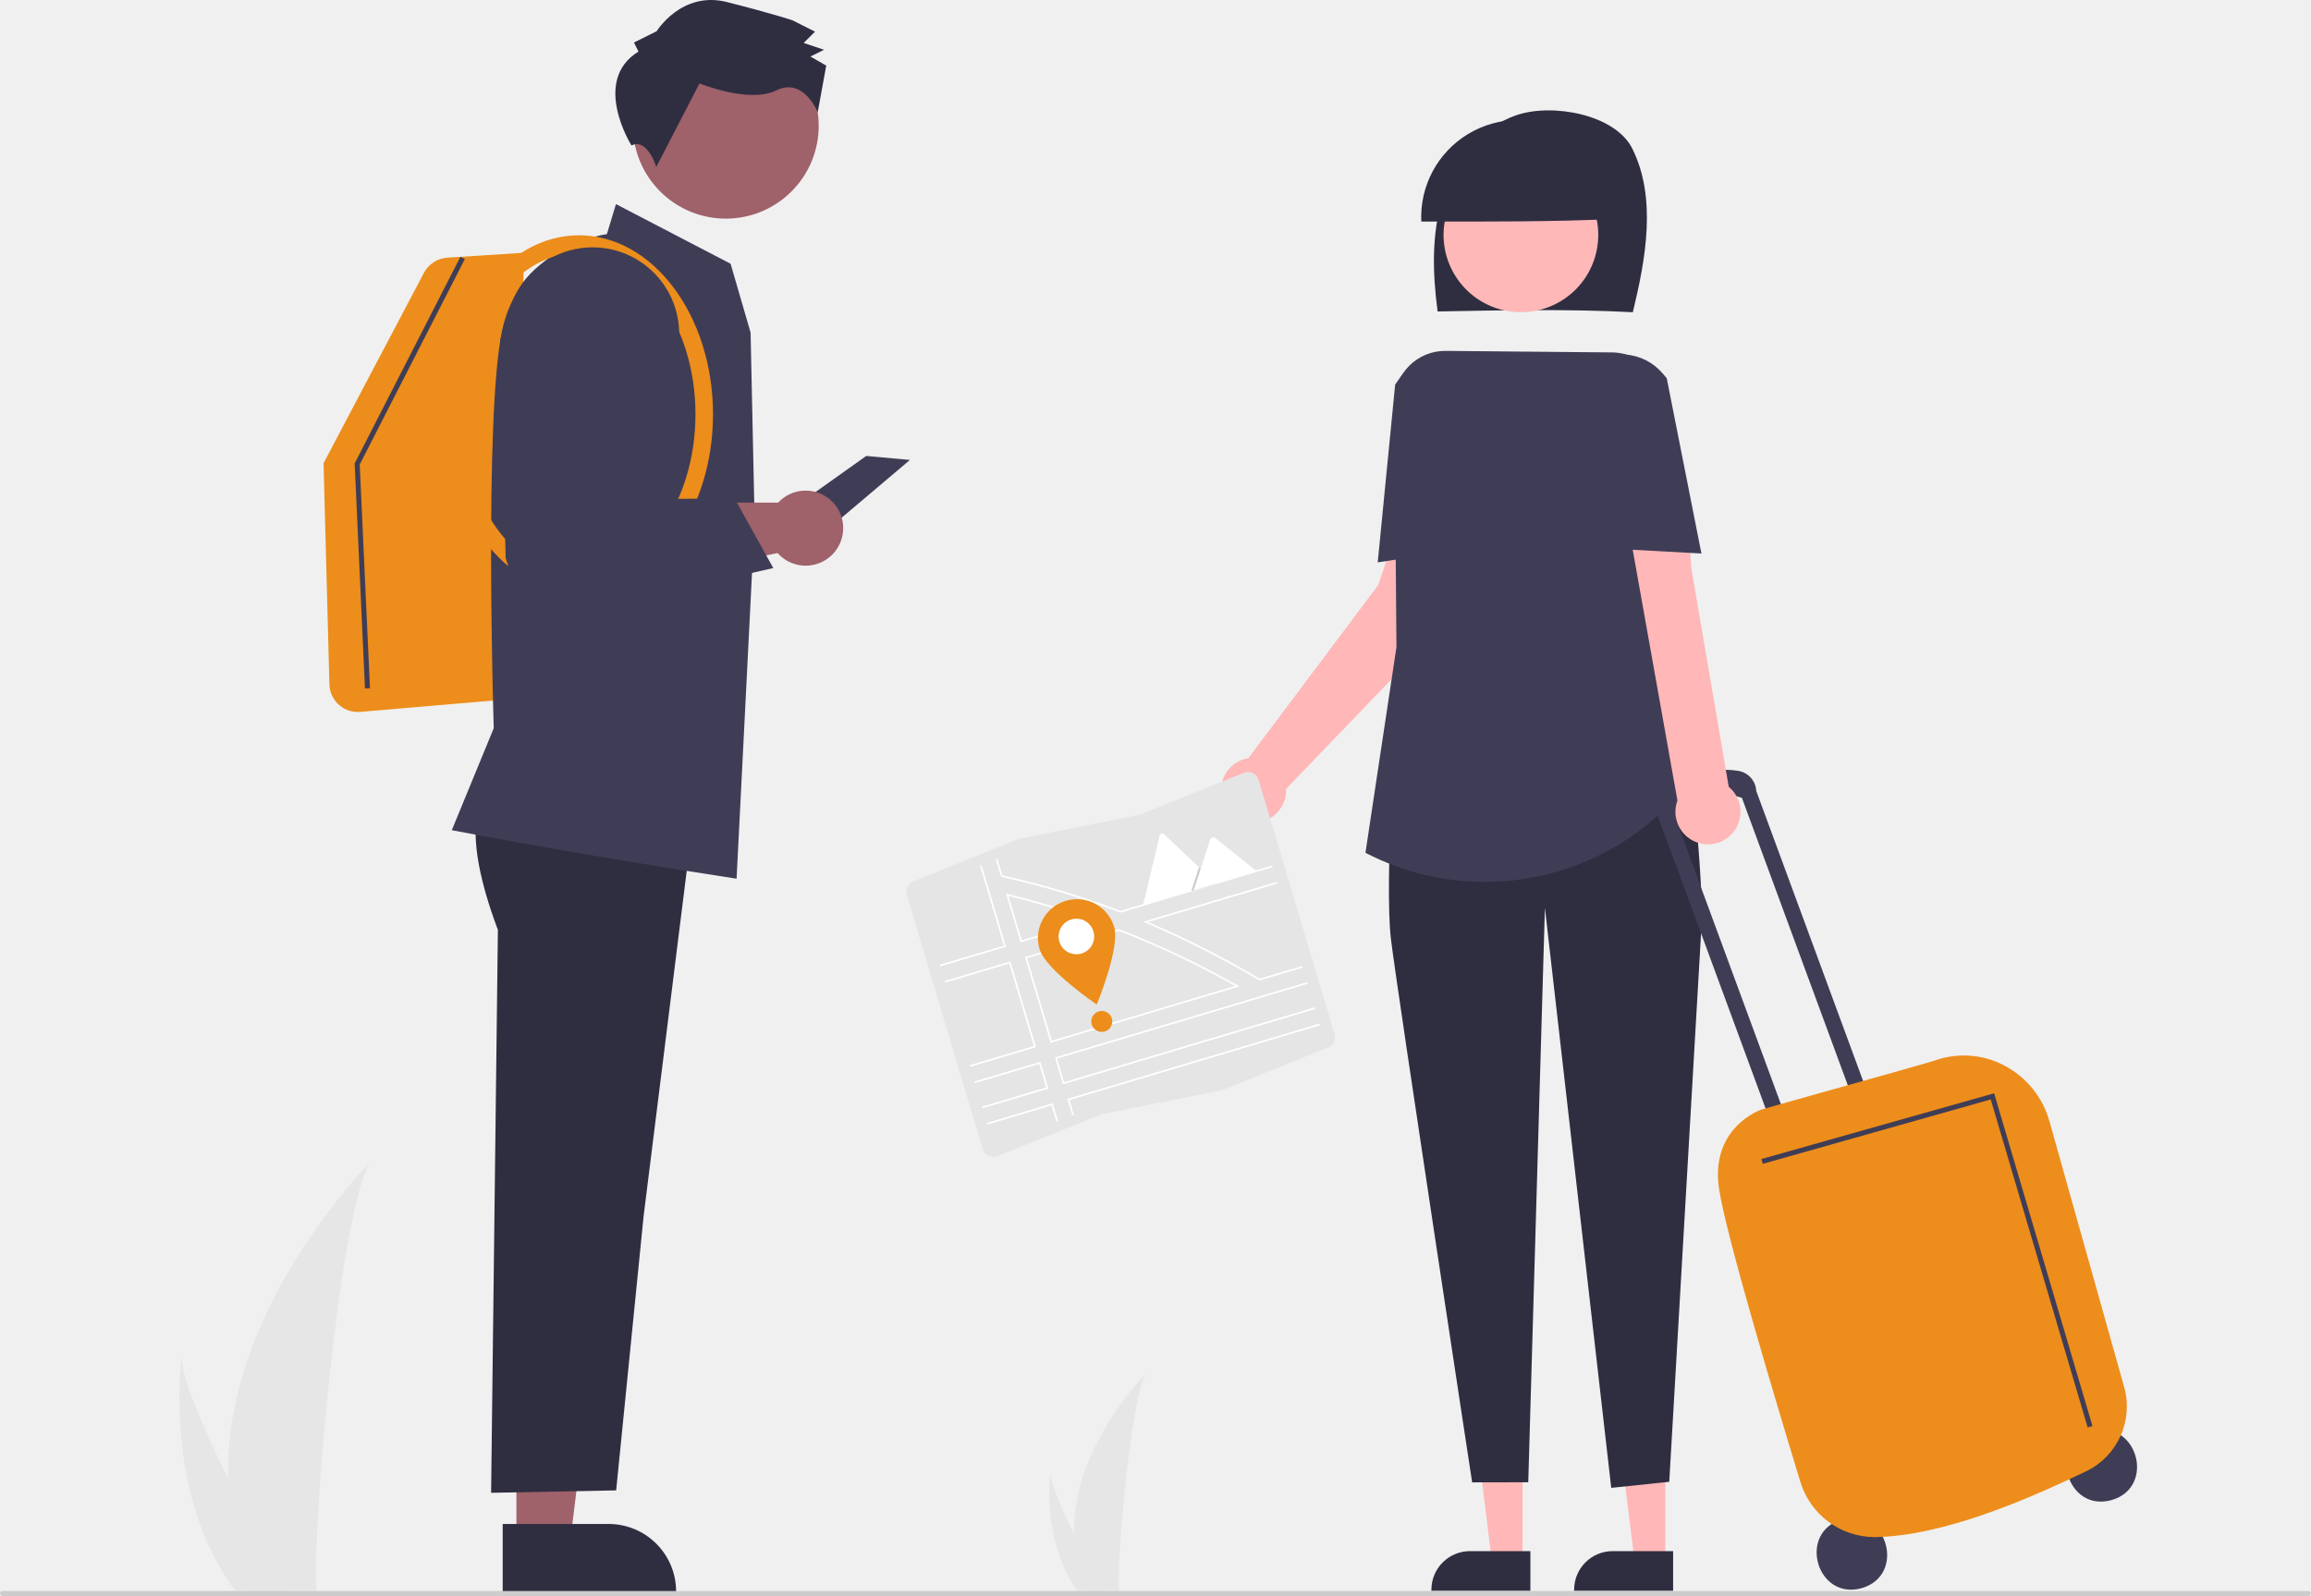
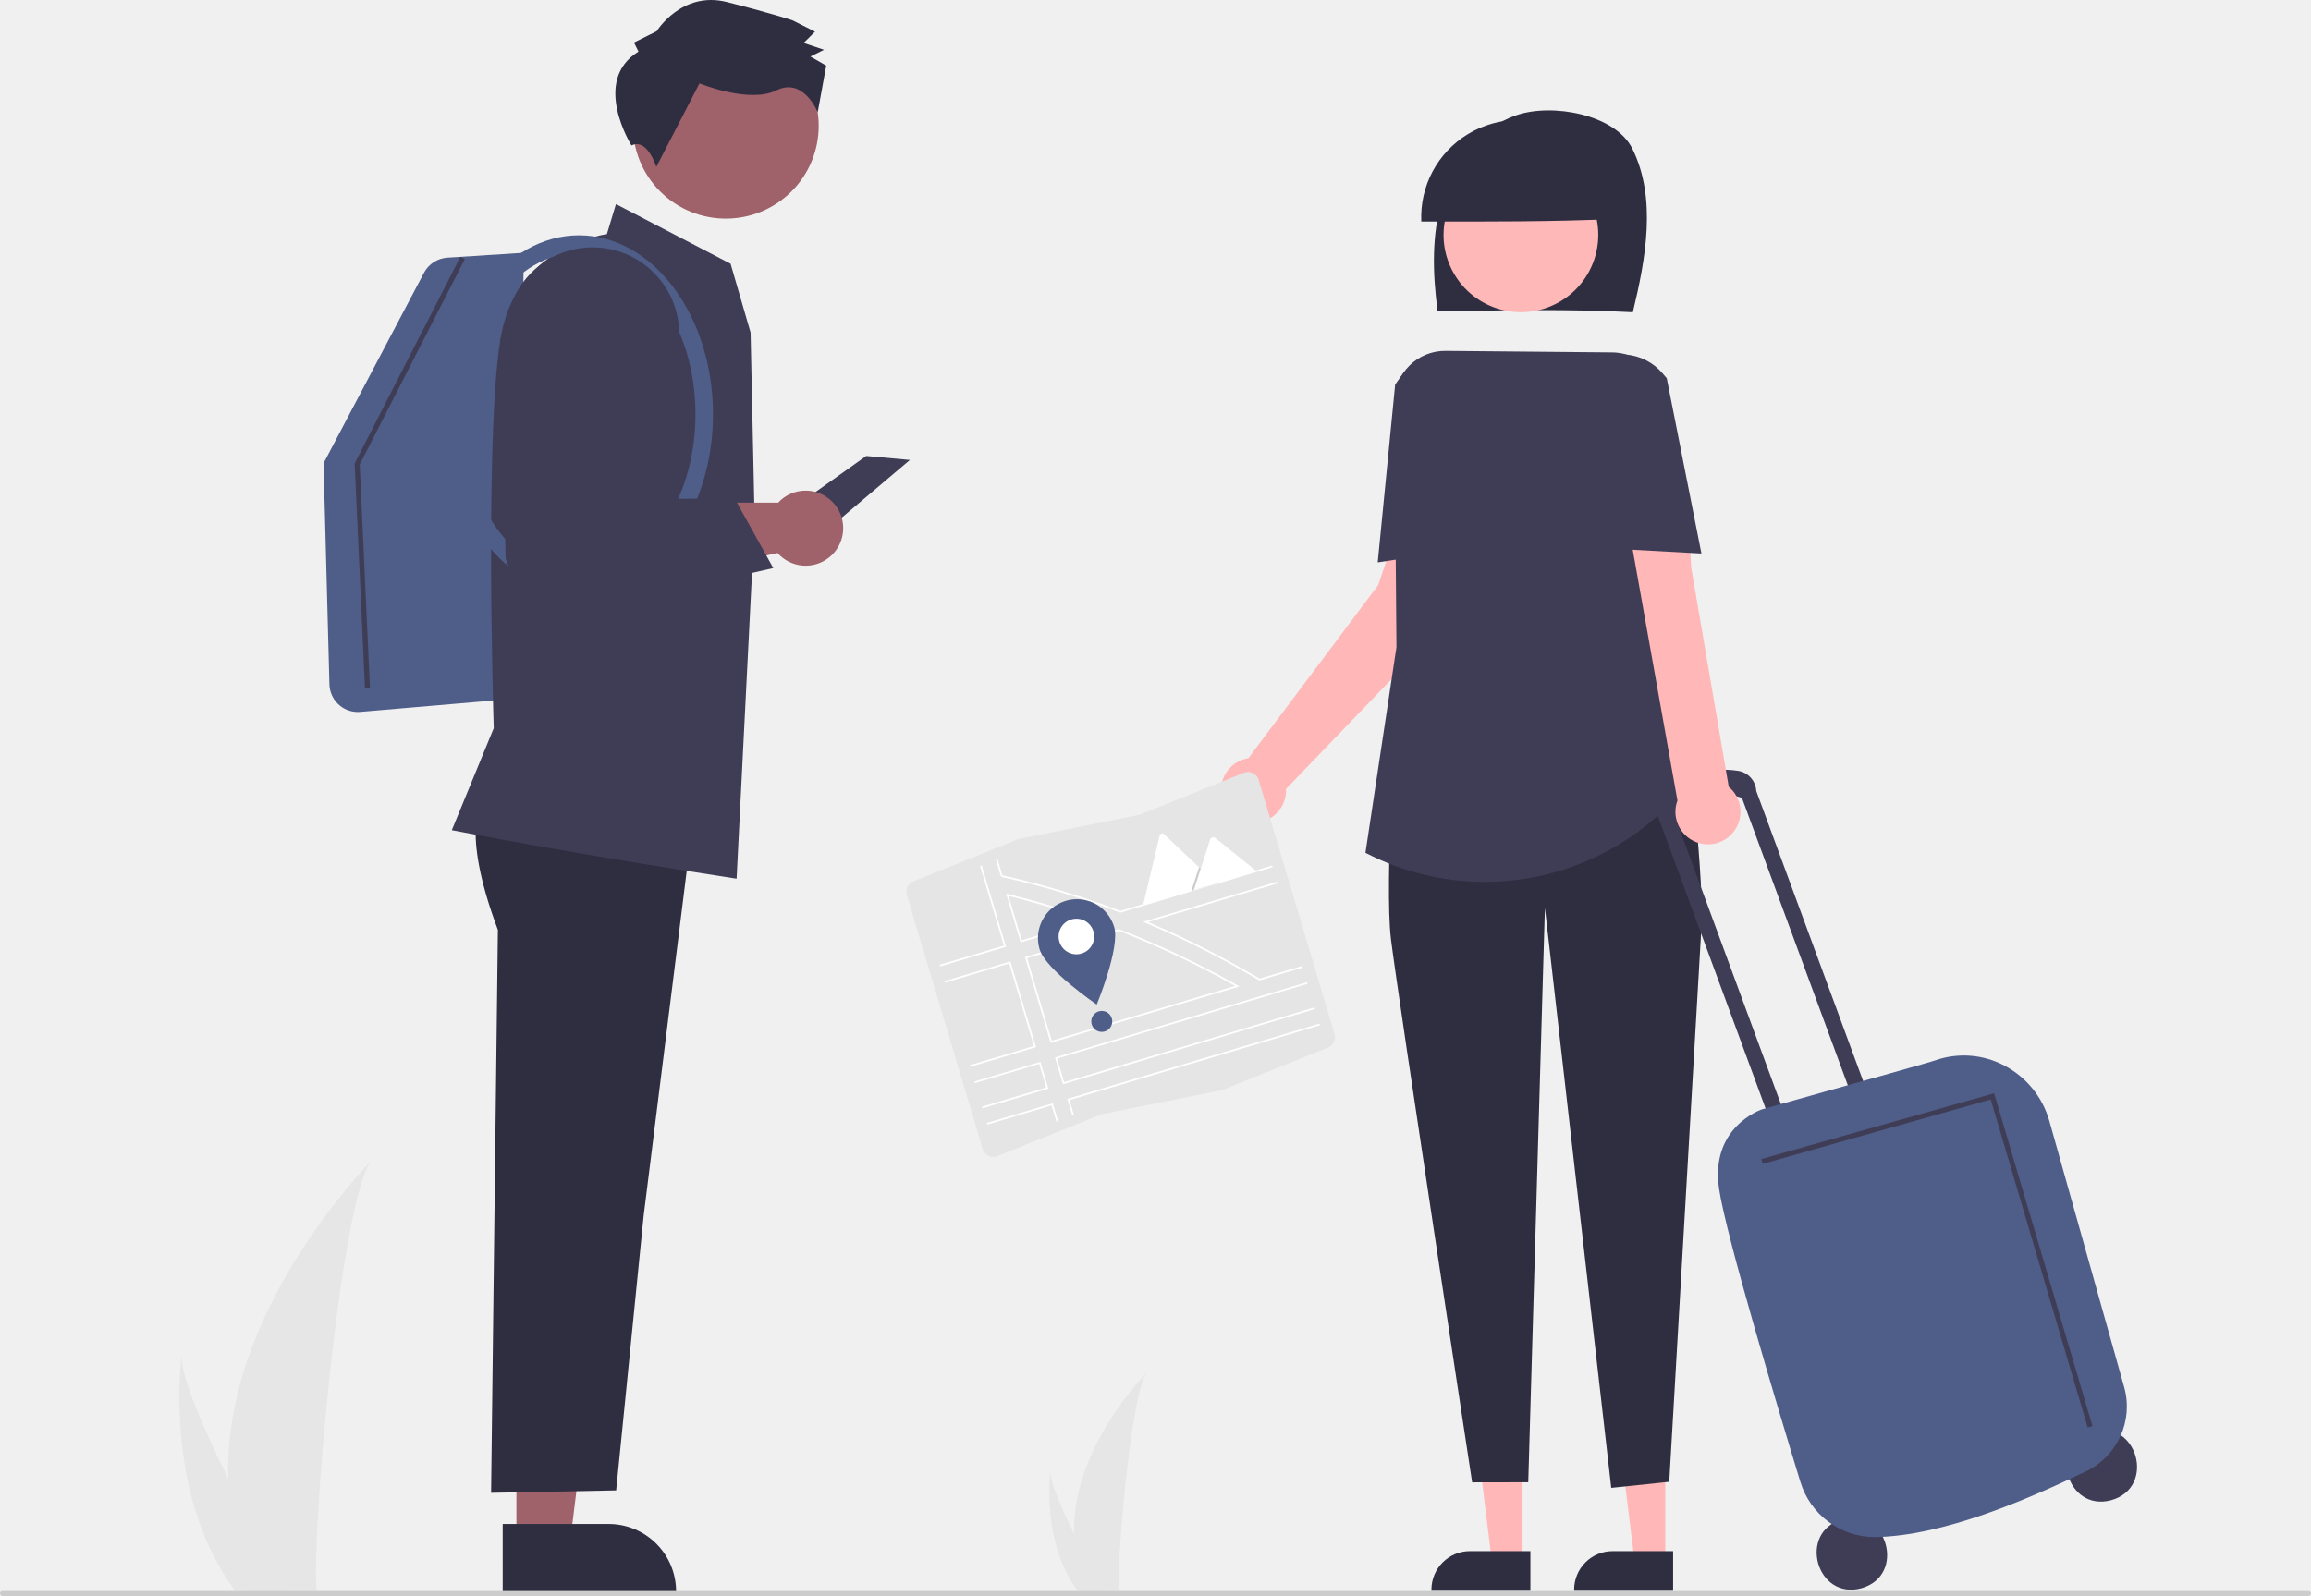
<svg xmlns="http://www.w3.org/2000/svg" id="ff6927f3-e348-4109-ae53-809eb073dcca" data-name="Layer 1" width="923" height="637.605" viewBox="0 0 923 637.605">
  <path id="e8d007e8-8581-4ac8-8421-0613b3e5935f" data-name="Path 133" d="M229.669,722.035a158.394,158.394,0,0,0,7.4,43.785c.1.329.211.653.319.982h27.613c-.029-.295-.059-.624-.088-.982-1.841-21.166,8.677-148.453,21.369-170.483C285.17,597.124,227.528,654.781,229.669,722.035Z" transform="translate(-138.5 -131.1977)" fill="#e6e6e6" />
  <path id="f8d01cab-c1a6-42c6-a30a-ae051f1ede34" data-name="Path 134" d="M231.741,765.82c.231.329.471.658.717.982h20.716c-.157-.28-.339-.609-.55-.982-3.422-6.176-13.551-24.642-22.953-43.785-10.1-20.572-19.374-41.924-18.593-49.652C210.836,674.125,203.844,727.259,231.741,765.82Z" transform="translate(-138.5 -131.1977)" fill="#e6e6e6" />
  <path id="fd51cc05-38fd-444b-9e70-38f0335b4e21" data-name="Path 133" d="M567.519,744.058a80.473,80.473,0,0,0,3.76,22.245c.051.167.107.332.162.499H585.47c-.015-.15-.03-.317-.045-.499-.935-10.754,4.408-75.423,10.857-86.616C595.717,680.596,566.431,709.889,567.519,744.058Z" transform="translate(-138.5 -131.1977)" fill="#e6e6e6" />
  <path id="ef6d185a-ee65-40f0-bfea-de8a051c0d9b" data-name="Path 134" d="M568.572,766.303c.117.167.239.334.364.499h10.525c-.08-.142-.172-.309-.279-.499-1.739-3.138-6.885-12.52-11.662-22.245-5.131-10.452-9.843-21.3-9.446-25.226C557.951,719.717,554.399,746.712,568.572,766.303Z" transform="translate(-138.5 -131.1977)" fill="#e6e6e6" />
  <polygon points="345.964 182.157 310.254 207.557 332.474 209.937 363.424 183.747 345.964 182.157" fill="#3f3d56" />
  <polygon points="206.253 615.845 227.731 615.844 237.949 533 206.249 533.001 206.253 615.845" fill="#9f616a" />
  <path d="M339.274,740.031l42.298-.002h.002a26.957,26.957,0,0,1,26.956,26.955v.876l-69.254.003Z" transform="translate(-138.5 -131.1977)" fill="#2f2e41" />
  <path d="M331.25,451.143s-9.308,10.522,6.105,51.539l-2.715,224.902,49.95-.974,10.98-109.706,19.99-160.092Z" transform="translate(-138.5 -131.1977)" fill="#2f2e41" />
-   <path d="M281.379,415.64a11.344,11.344,0,0,1-11.31-11.042l-2.344-88.338,40.109-76.093a11.412,11.412,0,0,1,9.307-6.03l30.566-1.962-2.639,178.065-62.695,5.358Q281.874,415.64,281.379,415.64Z" transform="translate(-138.5 -131.1977)" fill="#ed8d1b" />
+   <path d="M281.379,415.64a11.344,11.344,0,0,1-11.31-11.042l-2.344-88.338,40.109-76.093a11.412,11.412,0,0,1,9.307-6.03l30.566-1.962-2.639,178.065-62.695,5.358Q281.874,415.64,281.379,415.64Z" transform="translate(-138.5 -131.1977)" fill="#4f5d89" />
  <path d="M432.691,482.237l-.547-.084c-63.9-9.746-112.12-19.088-112.599-19.182l-.599-.116,16.751-40.742c-.132-4.257-3.758-123.808,3.183-158.156,6.72-33.251,38.394-38.7,42.003-39.213l3.624-12.008,45.787,23.826,7.986,27.484,1.622,75.327Z" transform="translate(-138.5 -131.1977)" fill="#3f3d56" />
-   <path d="M369.768,368.198c-29.5,0-53.5-32.075-53.5-71.5s24-71.5,53.5-71.5,53.5,32.075,53.5,71.5S399.268,368.198,369.768,368.198Zm0-136c-25.64,0-46.5,28.935-46.5,64.5s20.86,64.5,46.5,64.5,46.5-28.935,46.5-64.5S395.408,232.198,369.768,232.198Z" transform="translate(-138.5 -131.1977)" fill="#ed8d1b" />
+   <path d="M369.768,368.198c-29.5,0-53.5-32.075-53.5-71.5s24-71.5,53.5-71.5,53.5,32.075,53.5,71.5S399.268,368.198,369.768,368.198Zm0-136c-25.64,0-46.5,28.935-46.5,64.5s20.86,64.5,46.5,64.5,46.5-28.935,46.5-64.5S395.408,232.198,369.768,232.198Z" transform="translate(-138.5 -131.1977)" fill="#4f5d89" />
  <path d="M460.268,327.198a14.942,14.942,0,0,0-10.977,4.801H372.33l-28.19,6.001,4.628,35.699,100.281-21.567a14.994,14.994,0,1,0,11.219-24.933Z" transform="translate(-138.5 -131.1977)" fill="#9f616a" />
  <circle cx="428.39" cy="181.45" r="37.091" transform="translate(-141.332 224.8653) rotate(-45)" fill="#9f616a" />
  <path d="M393.505,151.798l-1.798-3.619,9.048-4.495s9.981-16.241,28.043-11.677,26.188,7.295,26.188,7.295l9.025,4.541-4.53,4.507,8.126,2.732-5.429,2.697,6.316,3.631-3.4,18.611s-5.648-14.116-16.505-8.722-30.717-2.789-30.717-2.789L400.618,197.902s-3.559-11.705-9.906-8.584C390.712,189.318,374.499,163.497,393.505,151.798Z" transform="translate(-138.5 -131.1977)" fill="#2f2e41" />
  <path d="M715.793,380.146l-1.585-29.734-16-13-9.269,27.534-51.843,69.143a12.993,12.993,0,1,0,15.049,12.823c0-.175-.019-.345-.026-.518Z" transform="translate(-138.5 -131.1977)" fill="#ffb7b7" />
  <polygon points="608.103 623.687 595.844 623.686 590.011 576.398 608.105 576.399 608.103 623.687" fill="#ffb7b7" />
  <path d="M749.73,766.768l-39.531-.001v-.5a15.387,15.387,0,0,1,15.386-15.386h.001l24.144.001Z" transform="translate(-138.5 -131.1977)" fill="#2f2e41" />
  <polygon points="665.103 623.687 652.844 623.686 647.011 576.398 665.105 576.399 665.103 623.687" fill="#ffb7b7" />
  <path d="M806.73,766.768l-39.531-.001v-.5a15.387,15.387,0,0,1,15.386-15.386h.001l24.144.001Z" transform="translate(-138.5 -131.1977)" fill="#2f2e41" />
  <path d="M790.645,255.934c5.191-21.431,9.588-45.604-.201-65.342-6.792-13.696-31.918-18.308-46.321-13.374s-24.817,18.32-29.397,32.915-4.048,30.323-2.052,45.495C739.164,255.12,765.654,254.611,790.645,255.934Z" transform="translate(-138.5 -131.1977)" fill="#2f2e41" />
  <circle cx="745.943" cy="225.038" r="30.89" transform="translate(-155.0298 254.1789) rotate(-28.66321)" fill="#ffb8b8" />
  <path d="M783.705,218.675a38.799,38.799,0,1,0-77.551,1.022C732.594,219.754,759.033,219.81,783.705,218.675Z" transform="translate(-138.5 -131.1977)" fill="#2f2e41" />
  <path d="M696.339,411.143s-5.027,73.011-2.299,95.283,32.43,216.983,32.43,216.983l22.405-.04,6.651-229.455,26.494,231.685,23.17-2.409,13.144-226.63s-2.061-84.846-18.813-93.354Z" transform="translate(-138.5 -131.1977)" fill="#2f2e41" />
  <path d="M731.482,483.517a103.556,103.556,0,0,1-47.31-11.457l-.32-.164,12.384-82.172-.804-97.934a20.245,20.245,0,0,1,20.43-20.409l66.451.61a21.444,21.444,0,0,1,21.181,23.137l-6.218,78.51,20.565,63.724-3.574,4.752A103.462,103.462,0,0,1,731.482,483.517Z" transform="translate(-138.5 -131.1977)" fill="#3f3d56" />
  <path d="M688.755,355.871l6.963-71.052,2.238-3.185a20.246,20.246,0,0,1,28.276-4.872l1.918,1.361-1.893,72.005Z" transform="translate(-138.5 -131.1977)" fill="#3f3d56" />
  <path d="M974.08,703.003c18.001-4.973,25.683,22.363,7.727,27.495C963.806,735.471,956.125,708.135,974.08,703.003Z" transform="translate(-138.5 -131.1977)" fill="#3f3d56" />
  <path d="M874.272,738.187c18.001-4.973,25.683,22.363,7.727,27.495C863.999,770.654,856.317,743.318,874.272,738.187Z" transform="translate(-138.5 -131.1977)" fill="#3f3d56" />
  <path d="M833.879,449.879l.278-.078,46.367,125.882,6.113-1.718L839.937,447.18v0a8.574,8.574,0,0,0-7.171-8.018c-23.188-3.667-32.587,16.917-32.587,16.917l.093.137,47.405,128.699,6.113-1.718L807.78,458.285C821.787,444.431,833.879,449.879,833.879,449.879Z" transform="translate(-138.5 -131.1977)" fill="#3f3d56" />
-   <path d="M887.019,745.268a31.062,31.062,0,0,1-29.452-22.033c-8.849-28.965-29.729-98.365-32.496-117.199-3.602-24.522,16.695-31.496,17.147-31.646.546-.184,8.707-2.468,20.001-5.629,19.199-5.373,48.213-13.493,49.279-13.973a34.562,34.562,0,0,1,27.577,2.13,36.094,36.094,0,0,1,17.926,22.114l29.865,106.253a28.724,28.724,0,0,1-15.223,33.723c-23.044,11.071-56.841,25.84-84.172,26.257C887.323,745.267,887.17,745.268,887.019,745.268Z" transform="translate(-138.5 -131.1977)" fill="#ed8d1b" />
+   <path d="M887.019,745.268a31.062,31.062,0,0,1-29.452-22.033c-8.849-28.965-29.729-98.365-32.496-117.199-3.602-24.522,16.695-31.496,17.147-31.646.546-.184,8.707-2.468,20.001-5.629,19.199-5.373,48.213-13.493,49.279-13.973a34.562,34.562,0,0,1,27.577,2.13,36.094,36.094,0,0,1,17.926,22.114l29.865,106.253a28.724,28.724,0,0,1-15.223,33.723c-23.044,11.071-56.841,25.84-84.172,26.257C887.323,745.267,887.17,745.268,887.019,745.268Z" transform="translate(-138.5 -131.1977)" fill="#4f5d89" />
  <path d="M828.948,445.525l-15.013-87.698-1.675-29.597-24.271,7.95,20.47,114.834a12.994,12.994,0,1,0,20.49-5.49Z" transform="translate(-138.5 -131.1977)" fill="#ffb7b7" />
  <path d="M818.041,352.327l-37.883-2.061-8.901-71.479.866-.751a21.445,21.445,0,0,1,30.312,2.217l1.752,2.038.026.129Z" transform="translate(-138.5 -131.1977)" fill="#3f3d56" />
  <polygon points="833.809 570.283 795.089 439.231 704.04 464.962 703.496 463.038 796.447 436.769 796.727 437.717 835.727 569.717 833.809 570.283" fill="#3f3d56" />
  <polygon points="145.769 275.046 141.646 185.145 183.878 102.591 185.658 103.502 143.669 185.583 147.767 274.954 145.769 275.046" fill="#3f3d56" />
  <path d="M1060.5,768.802h-921a1,1,0,0,1,0-2h921a1,1,0,0,1,0,2Z" transform="translate(-138.5 -131.1977)" fill="#ccc" />
  <path d="M349.261,380.39,340.46,354.21l-2.129-87.269,3.75-12.382a34.593,34.593,0,1,1,65.335,22.604l-20.1,51.506,1.022,1.983,43.546-.353,15.468,27.843Z" transform="translate(-138.5 -131.1977)" fill="#3f3d56" />
  <path d="M626.666,566.69l-.031.006-48.264,9.662-41.519,16.72a4.406,4.406,0,0,1-5.733-2.441q-.076-.189-.135-.385L500.653,488.69a4.387,4.387,0,0,1,2.576-5.348l42.278-17.026.031-.006,48.264-9.662,41.519-16.72a4.406,4.406,0,0,1,5.733,2.441q.076.189.135.385l30.331,101.562a4.387,4.387,0,0,1-2.576,5.348Z" transform="translate(-138.5 -131.1977)" fill="#e5e5e5" />
  <path d="M574.875,498.469c-11.068-3.906-22.507-7.327-33.998-10.169l-.577-.143,5.834,19.535,29.724-8.877Zm-28.285,8.38-5.3-17.747c10.937,2.723,21.821,5.97,32.377,9.661Zm86.282,18.028q-7.728-4.37-15.678-8.369-2.192-1.104-4.398-2.176-13.462-6.549-27.336-11.941l-.108-.042-37.471,11.191L558.112,547.803l75.452-22.533ZM558.568,546.959l-9.845-32.965,36.599-10.93q13.379,5.203,26.452,11.526,2.27,1.097,4.523,2.227,7.873,3.942,15.546,8.258Zm74.303-22.082q-7.728-4.37-15.678-8.369-2.192-1.104-4.398-2.176-13.462-6.549-27.336-11.941l-.108-.042-37.471,11.191L558.112,547.803l75.452-22.533ZM558.568,546.959l-9.845-32.965,36.599-10.93q13.379,5.203,26.452,11.526,2.27,1.097,4.523,2.227,7.873,3.942,15.546,8.258Zm16.307-48.49c-11.068-3.906-22.507-7.327-33.998-10.169l-.577-.143,5.834,19.535,29.724-8.877Zm-28.285,8.38-5.3-17.747c10.937,2.723,21.821,5.97,32.377,9.661Zm28.285-8.38c-11.068-3.906-22.507-7.327-33.998-10.169l-.577-.143,5.834,19.535,29.724-8.877Zm-28.285,8.38-5.3-17.747c10.937,2.723,21.821,5.97,32.377,9.661Zm86.282,18.028q-7.728-4.37-15.678-8.369-2.192-1.104-4.398-2.176-13.462-6.549-27.336-11.941l-.108-.042-37.471,11.191L558.112,547.803l75.452-22.533ZM558.568,546.959l-9.845-32.965,36.599-10.93q13.379,5.203,26.452,11.526,2.27,1.097,4.523,2.227,7.873,3.942,15.546,8.258Zm-30.859,16.291.194.65,25.654-7.662,2.813,9.419-25.654,7.661.194.65,26.304-7.855-3.201-10.718ZM564.805,570.213l1.966,6.582.632-.254-1.754-5.872,100.032-29.874-.194-.65Zm95.929-45.982-.194-.65L559.858,553.649l3.201,10.718,100.681-30.068-.194-.65L563.515,563.523l-2.813-9.419Zm-74.773-29.139A330.777,330.777,0,0,0,538.842,480.908l-1.964-6.577-.632.254,1.979,6.628.664.401a330.1,330.1,0,0,1,46.936,14.152l.108.042L646.815,477.625l-.194-.65ZM539.444,508.983,513.79,516.645l.194.65,26.304-7.855-9.726-32.566-.632.254ZM648.561,483.471l-53.522,15.984.872.366q12.313,5.181,24.563,11.455,1.741.891,3.479,1.807,8.647,4.541,17.16,9.588l.63.157,17.051-5.092-.194-.65-17.01,5.08q-8.423-4.998-17.002-9.514-1.716-.904-3.436-1.788-11.99-6.159-24.109-11.299l51.713-15.444ZM532.655,579.814l.194.65,25.654-7.662,1.952,6.535.632-.254-2.128-7.124Zm-16.925-56.674.194.65,25.654-7.662,9.845,32.965-25.654,7.662.194.65,26.304-7.855-10.233-34.264Zm59.145-24.671c-11.068-3.906-22.507-7.327-33.998-10.169l-.577-.143,5.834,19.535,29.724-8.877Zm-28.285,8.38-5.3-17.747c10.937,2.723,21.821,5.97,32.377,9.661Zm86.282,18.028q-7.728-4.37-15.678-8.369-2.192-1.104-4.398-2.176-13.462-6.549-27.336-11.941l-.108-.042-37.471,11.191L558.112,547.803l75.452-22.533ZM558.568,546.959l-9.845-32.965,36.599-10.93q13.379,5.203,26.452,11.526,2.27,1.097,4.523,2.227,7.873,3.942,15.546,8.258Zm16.307-48.49c-11.068-3.906-22.507-7.327-33.998-10.169l-.577-.143,5.834,19.535,29.724-8.877Zm-28.285,8.38-5.3-17.747c10.937,2.723,21.821,5.97,32.377,9.661Zm86.282,18.028q-7.728-4.37-15.678-8.369-2.192-1.104-4.398-2.176-13.462-6.549-27.336-11.941l-.108-.042-37.471,11.191L558.112,547.803l75.452-22.533ZM558.568,546.959l-9.845-32.965,36.599-10.93q13.379,5.203,26.452,11.526,2.27,1.097,4.523,2.227,7.873,3.942,15.546,8.258Z" transform="translate(-138.5 -131.1977)" fill="#fff" />
-   <path d="M583.493,501.529c2.456,8.225-6.965,30.997-6.965,30.997s-20.366-13.876-22.822-22.101a15.543,15.543,0,1,1,29.787-8.896Z" transform="translate(-138.5 -131.1977)" fill="#ed8d1b" />
+   <path d="M583.493,501.529c2.456,8.225-6.965,30.997-6.965,30.997s-20.366-13.876-22.822-22.101a15.543,15.543,0,1,1,29.787-8.896Z" transform="translate(-138.5 -131.1977)" fill="#4f5d89" />
  <path d="M575.215,503.296a7.106,7.106,0,1,1-8.842-4.775A7.102,7.102,0,0,1,575.215,503.296Z" transform="translate(-138.5 -131.1977)" fill="#fff" style="isolation:isolate" />
-   <circle cx="440.039" cy="408.062" r="4.19" fill="#ed8d1b" />
+   <circle cx="440.039" cy="408.062" r="4.19" fill="#4f5d89" />
  <path d="M624.258,484.17l-29.119,8.696a.621.621,0,0,1-.111.024l6.648-27.968a1.006,1.006,0,0,1,1.679-.501l14.024,13.248.672.634Z" transform="translate(-138.5 -131.1977)" fill="#fff" />
  <polygon points="485.758 352.972 475.816 355.941 478.58 347.395 478.778 346.779 478.878 346.471 479.549 347.105 485.758 352.972" opacity="0.2" style="isolation:isolate" />
  <path d="M640.472,479.328,615.286,486.849l2.763-8.547.199-.616,3.601-11.138a1.343,1.343,0,0,1,1.876-.685,1.2,1.2,0,0,1,.126.087Z" transform="translate(-138.5 -131.1977)" fill="#fff" />
</svg>
